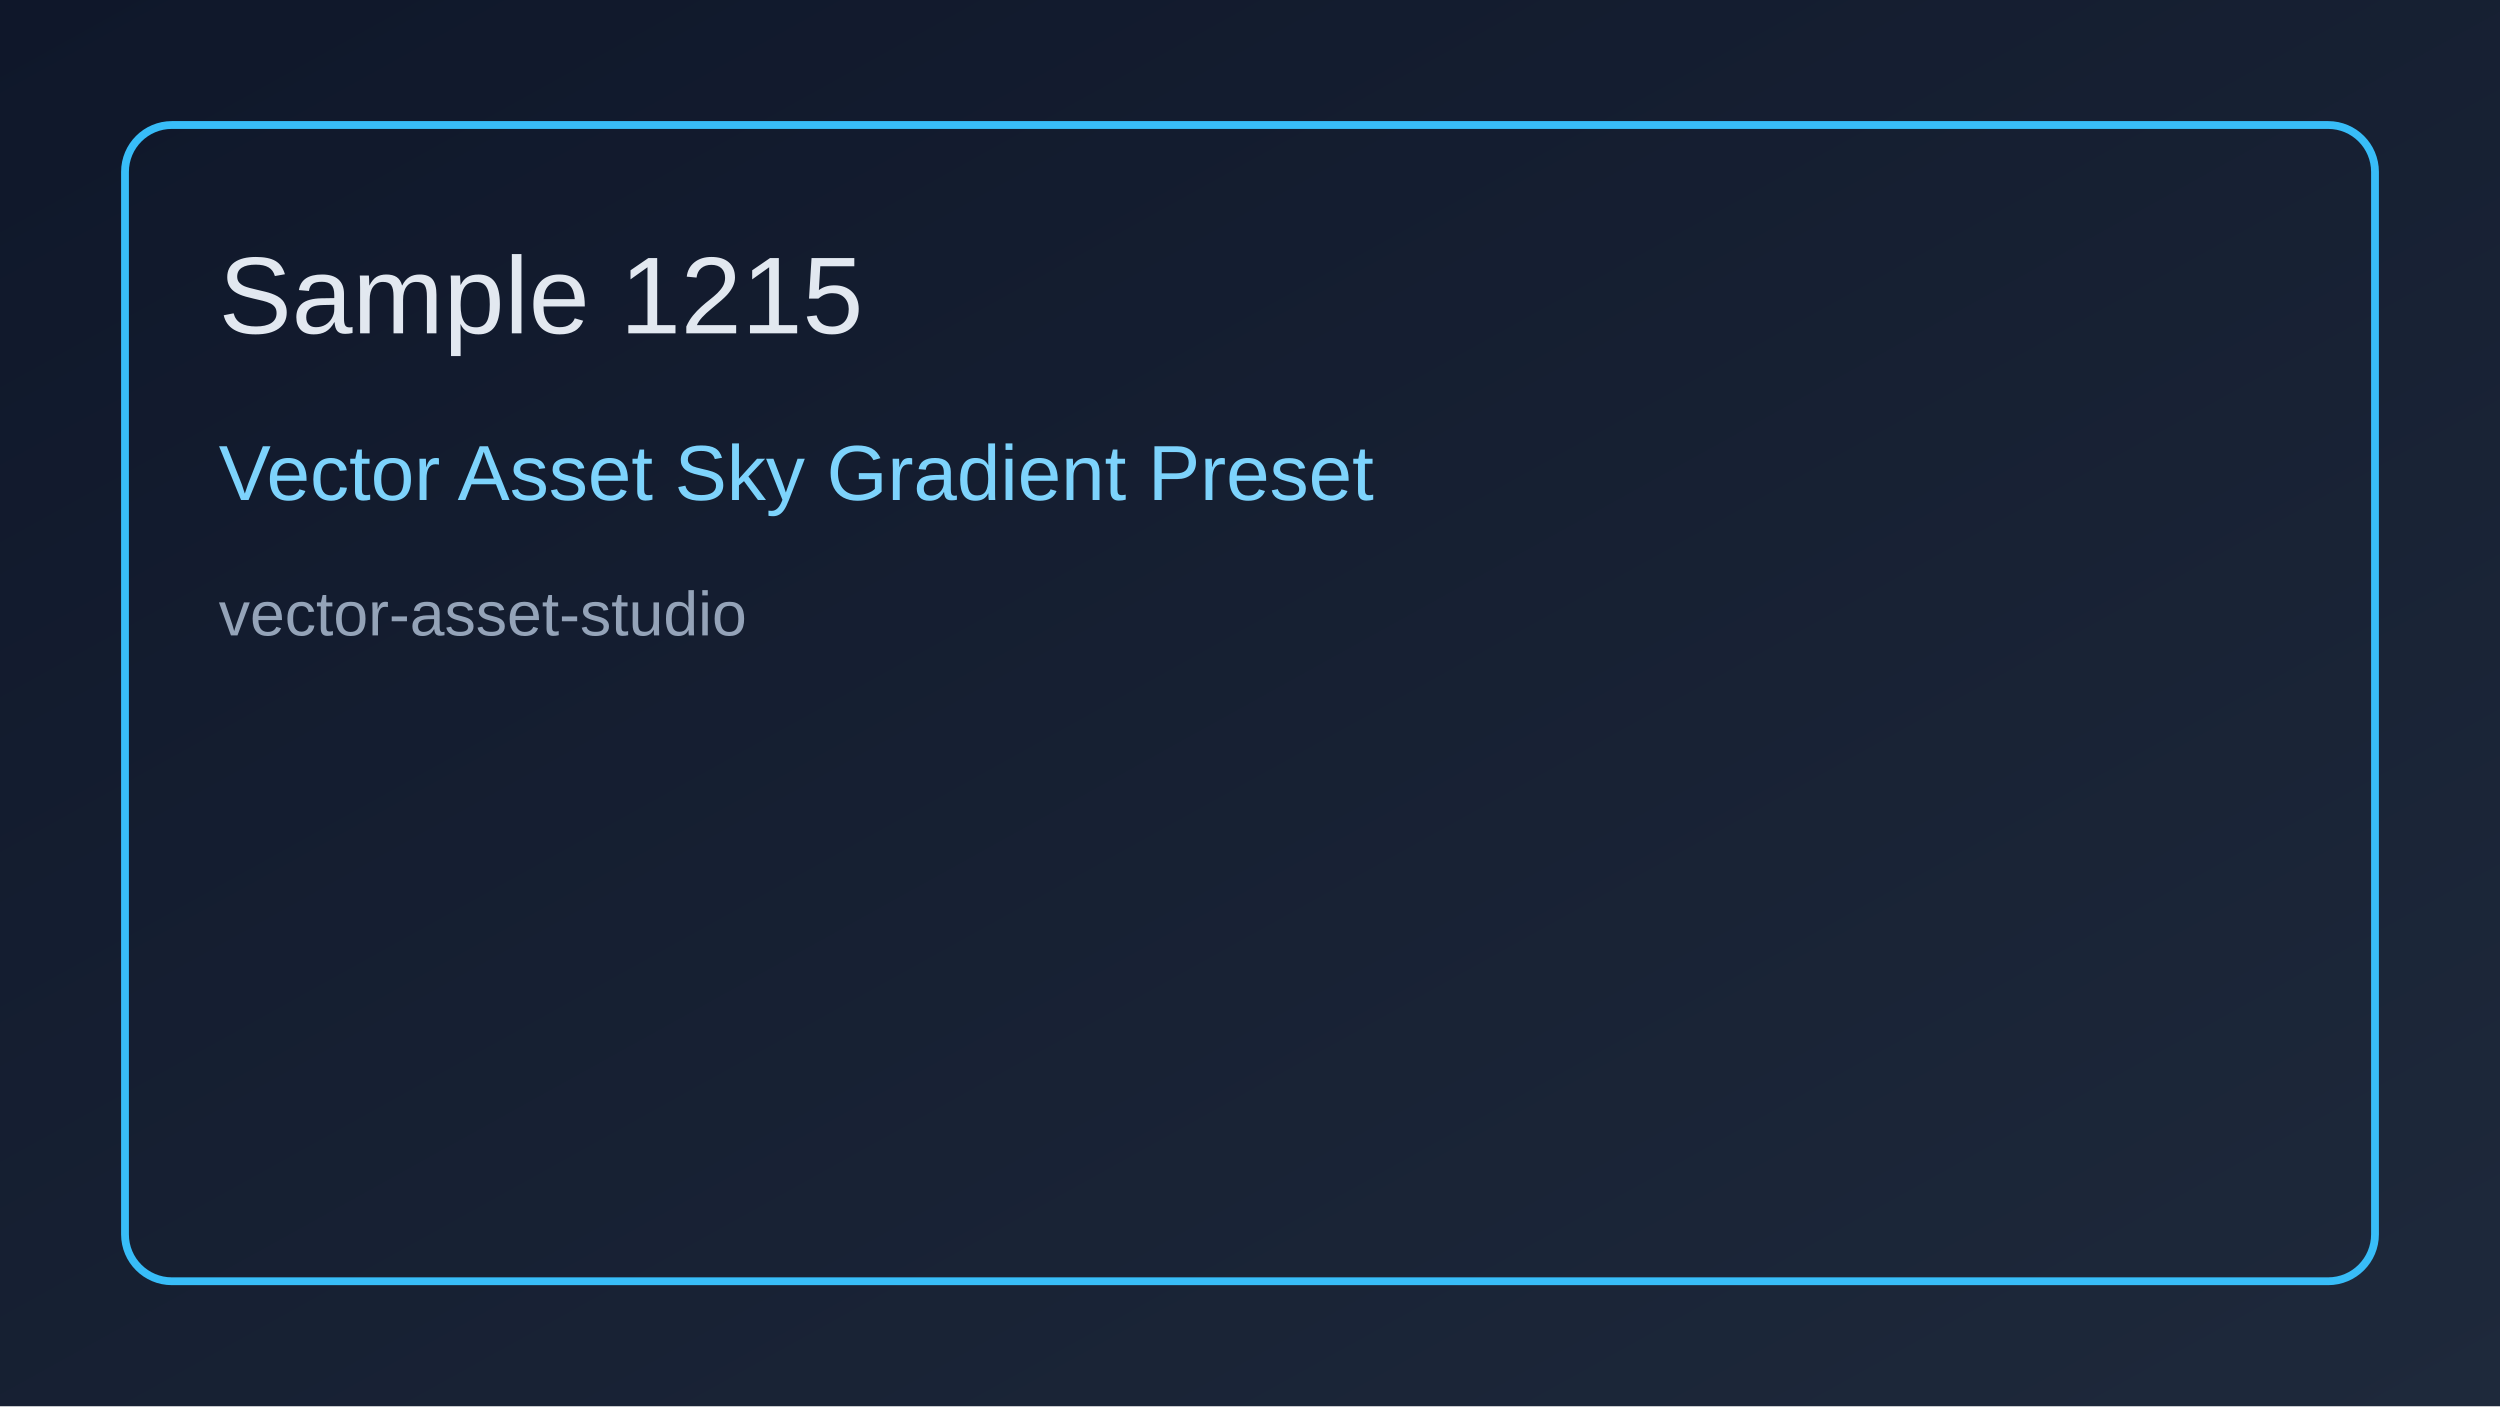
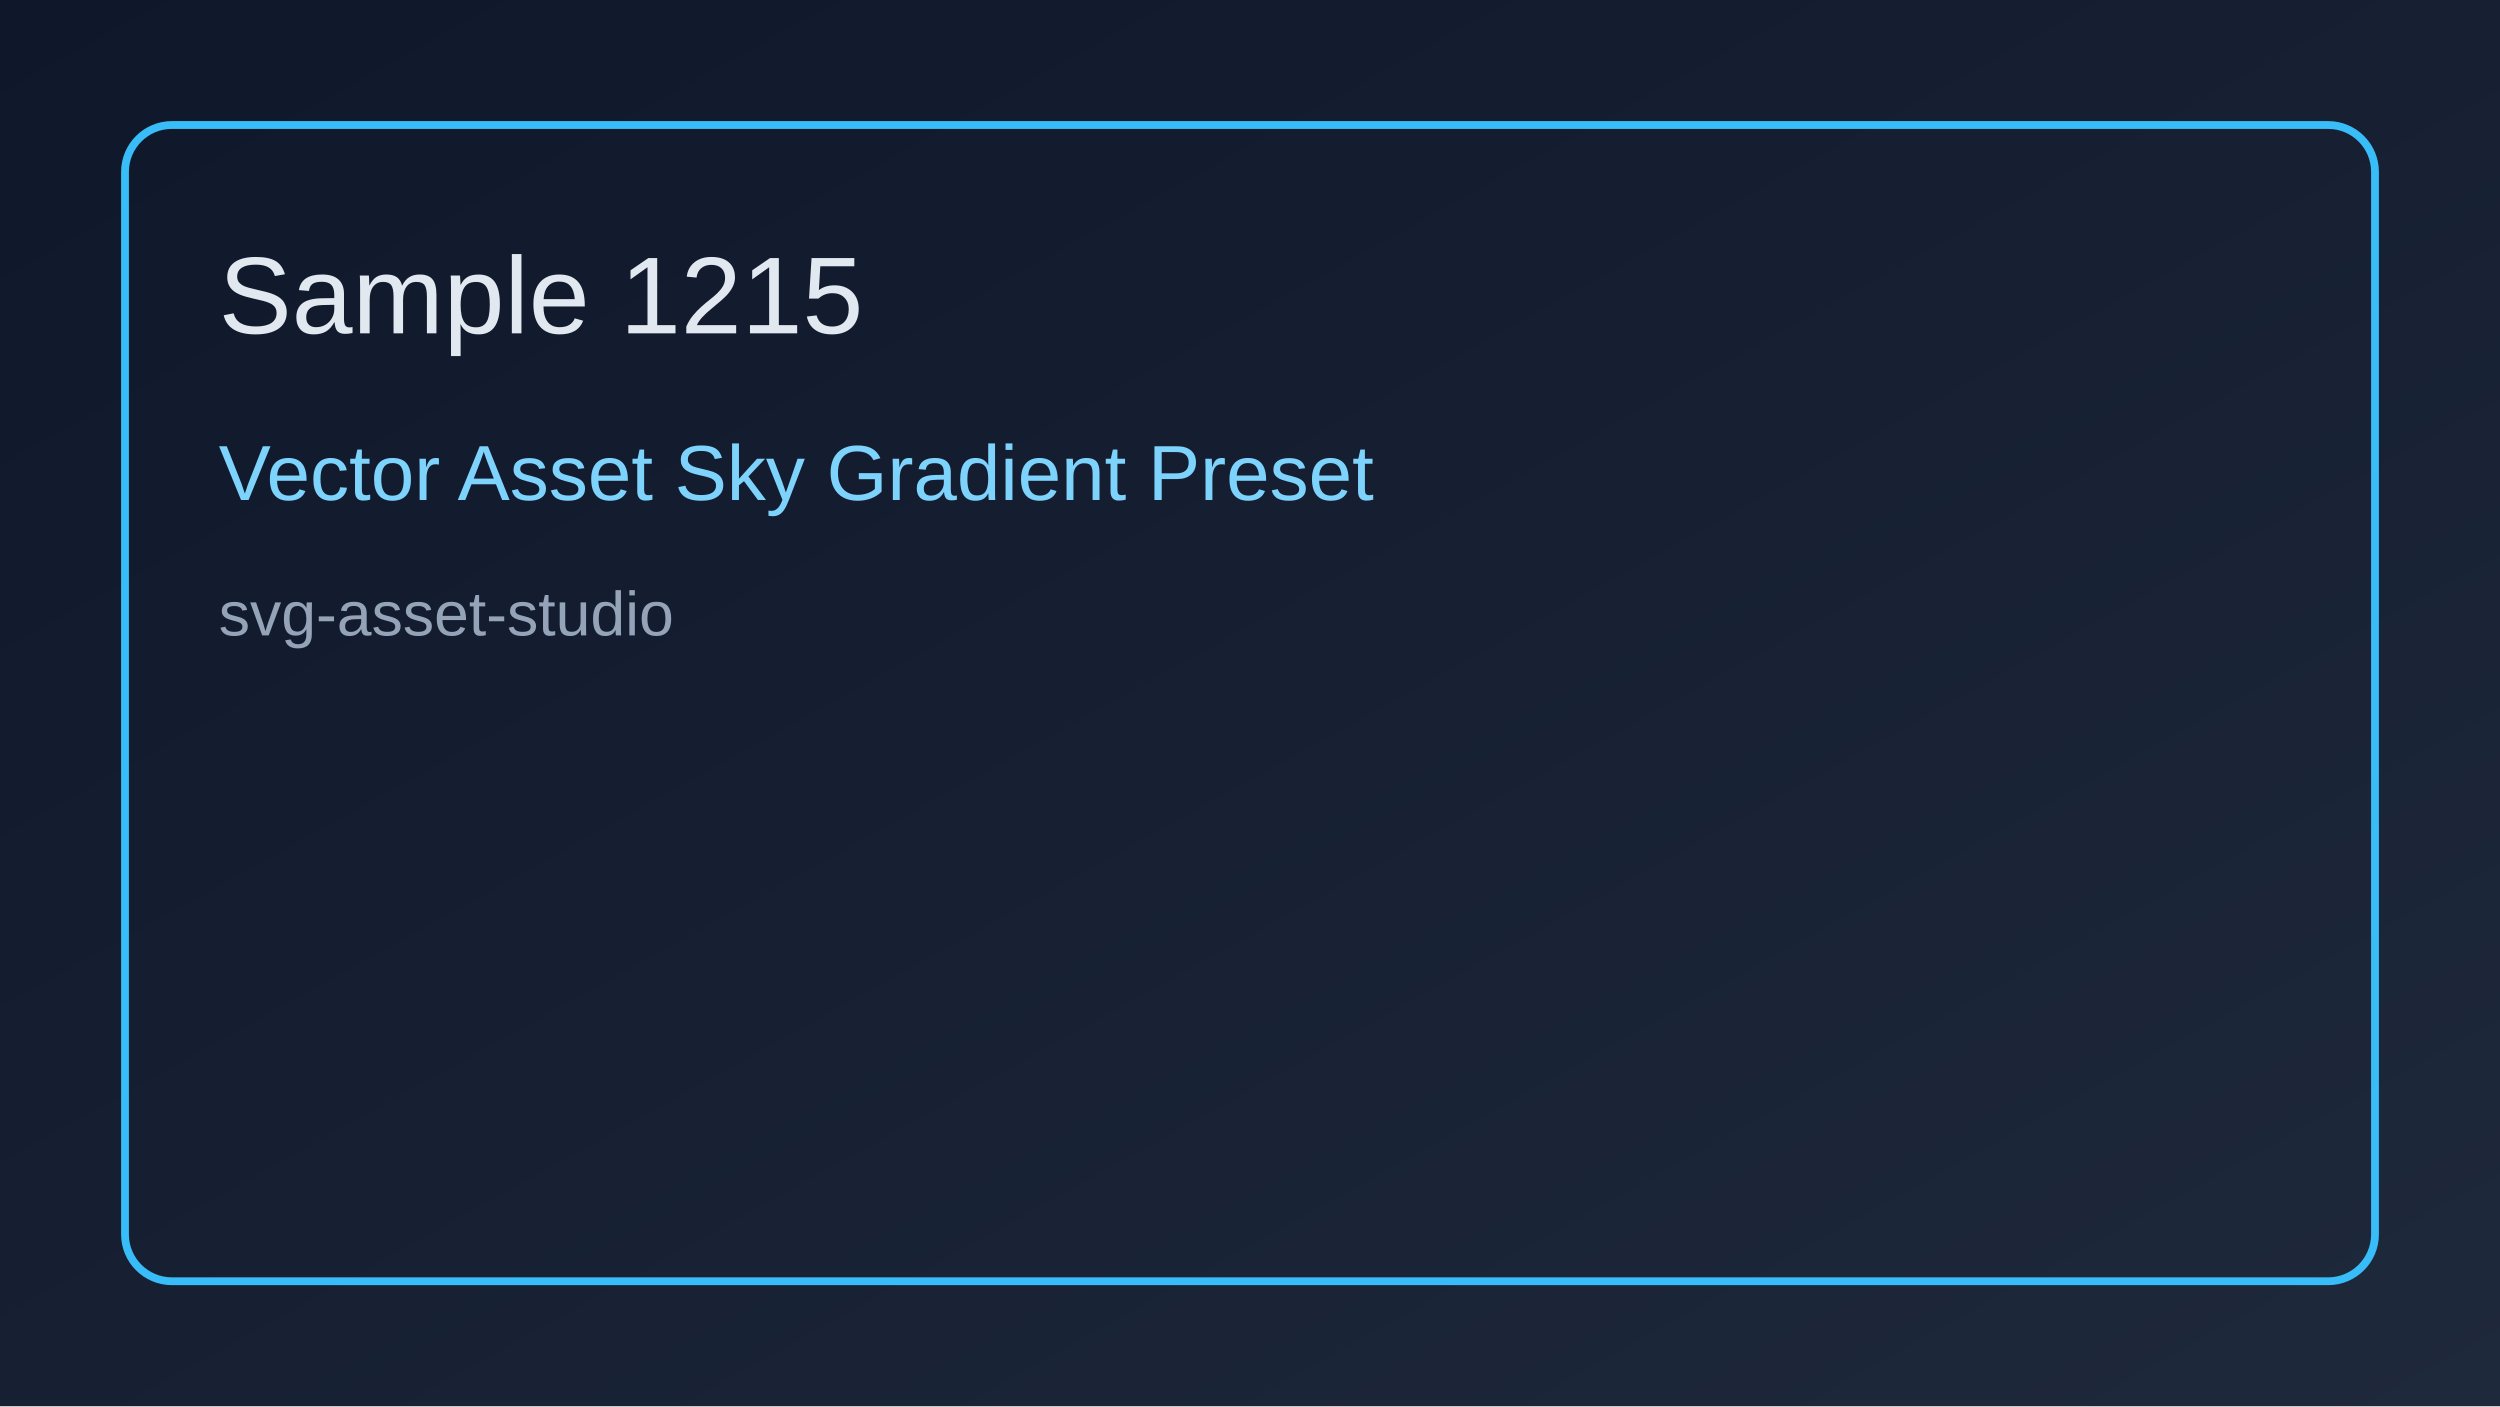
<svg xmlns="http://www.w3.org/2000/svg" width="960" height="540" viewBox="0 0 960 540">
  <defs>
    <linearGradient id="bg" x1="0" y1="0" x2="1" y2="1">
      <stop offset="0%" stop-color="#0F172A" />
      <stop offset="100%" stop-color="#1E293B" />
    </linearGradient>
  </defs>
  <rect width="960" height="540" fill="url(#bg)" />
  <rect x="48" y="48" width="864" height="444" fill="none" stroke="#38BDF8" stroke-width="3" rx="18" />
  <text x="84" y="128" fill="#E2E8F0" font-size="42" font-family="Segoe UI, Arial, sans-serif">Sample 1215</text>
  <text x="84" y="192" fill="#7DD3FC" font-size="30" font-family="Segoe UI, Arial, sans-serif">Vector Asset Sky Gradient Preset</text>
-   <text x="84" y="244" fill="#94A3B8" font-size="24" font-family="Segoe UI, Arial, sans-serif">vector-asset-studio</text>
+   <text x="84" y="244" fill="#94A3B8" font-size="24" font-family="Segoe UI, Arial, sans-serif">svg-asset-studio</text>
</svg>
